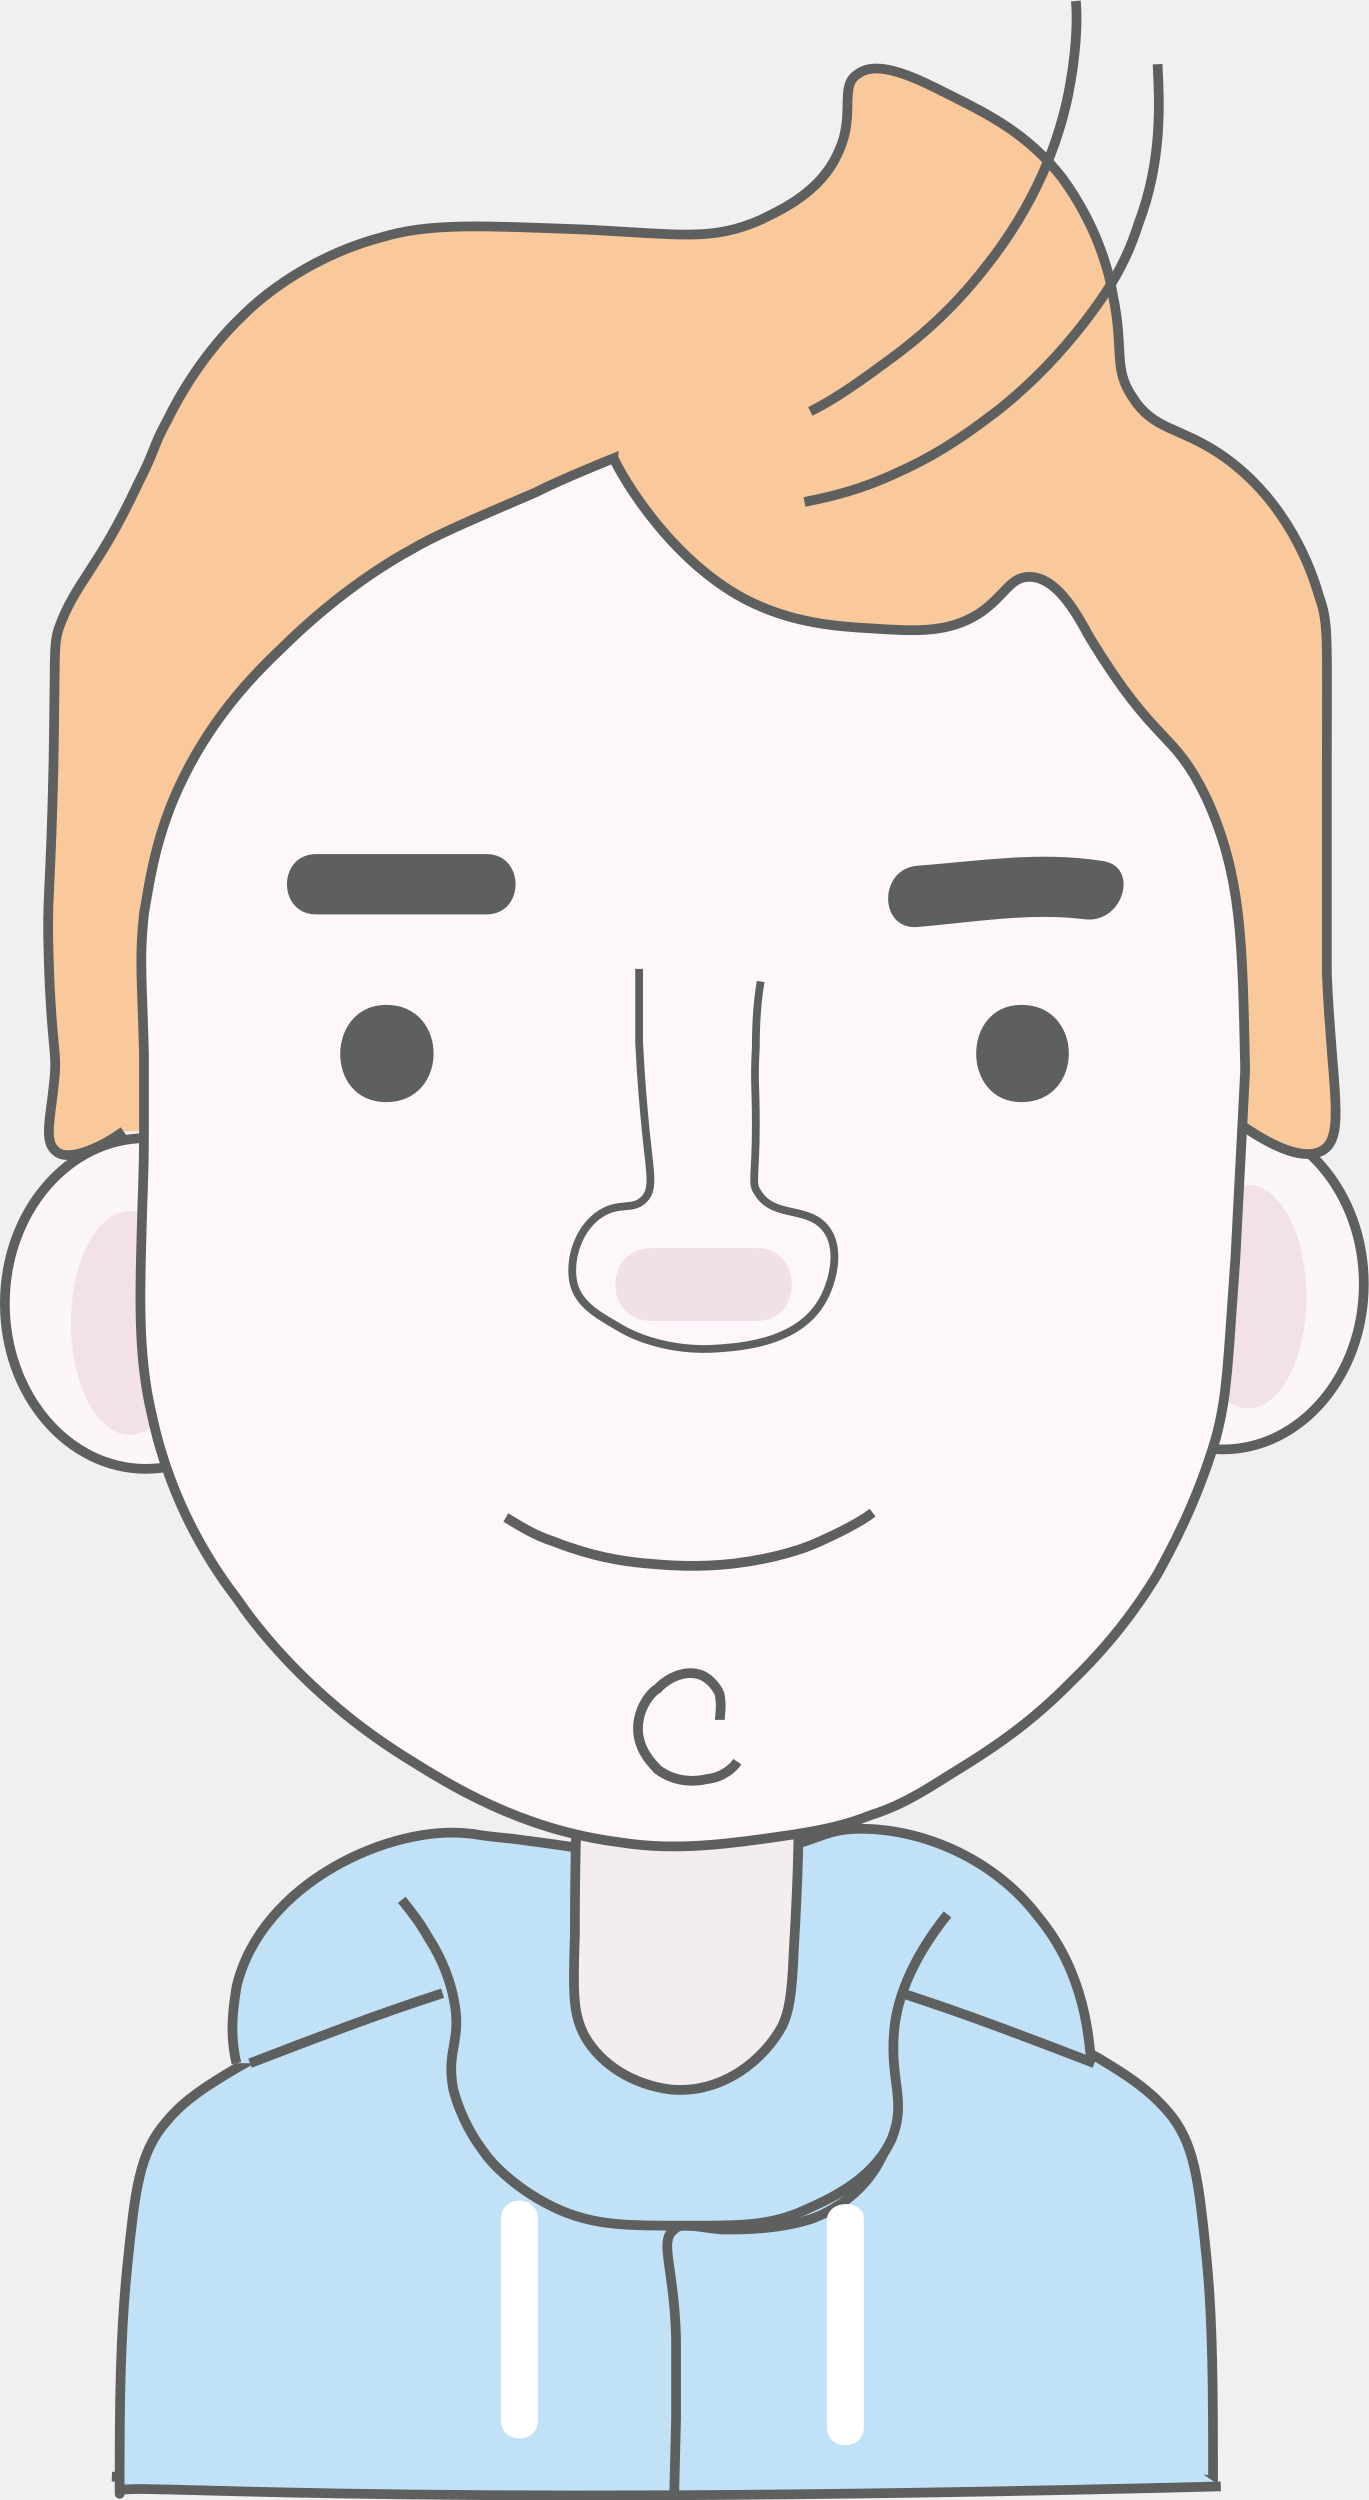
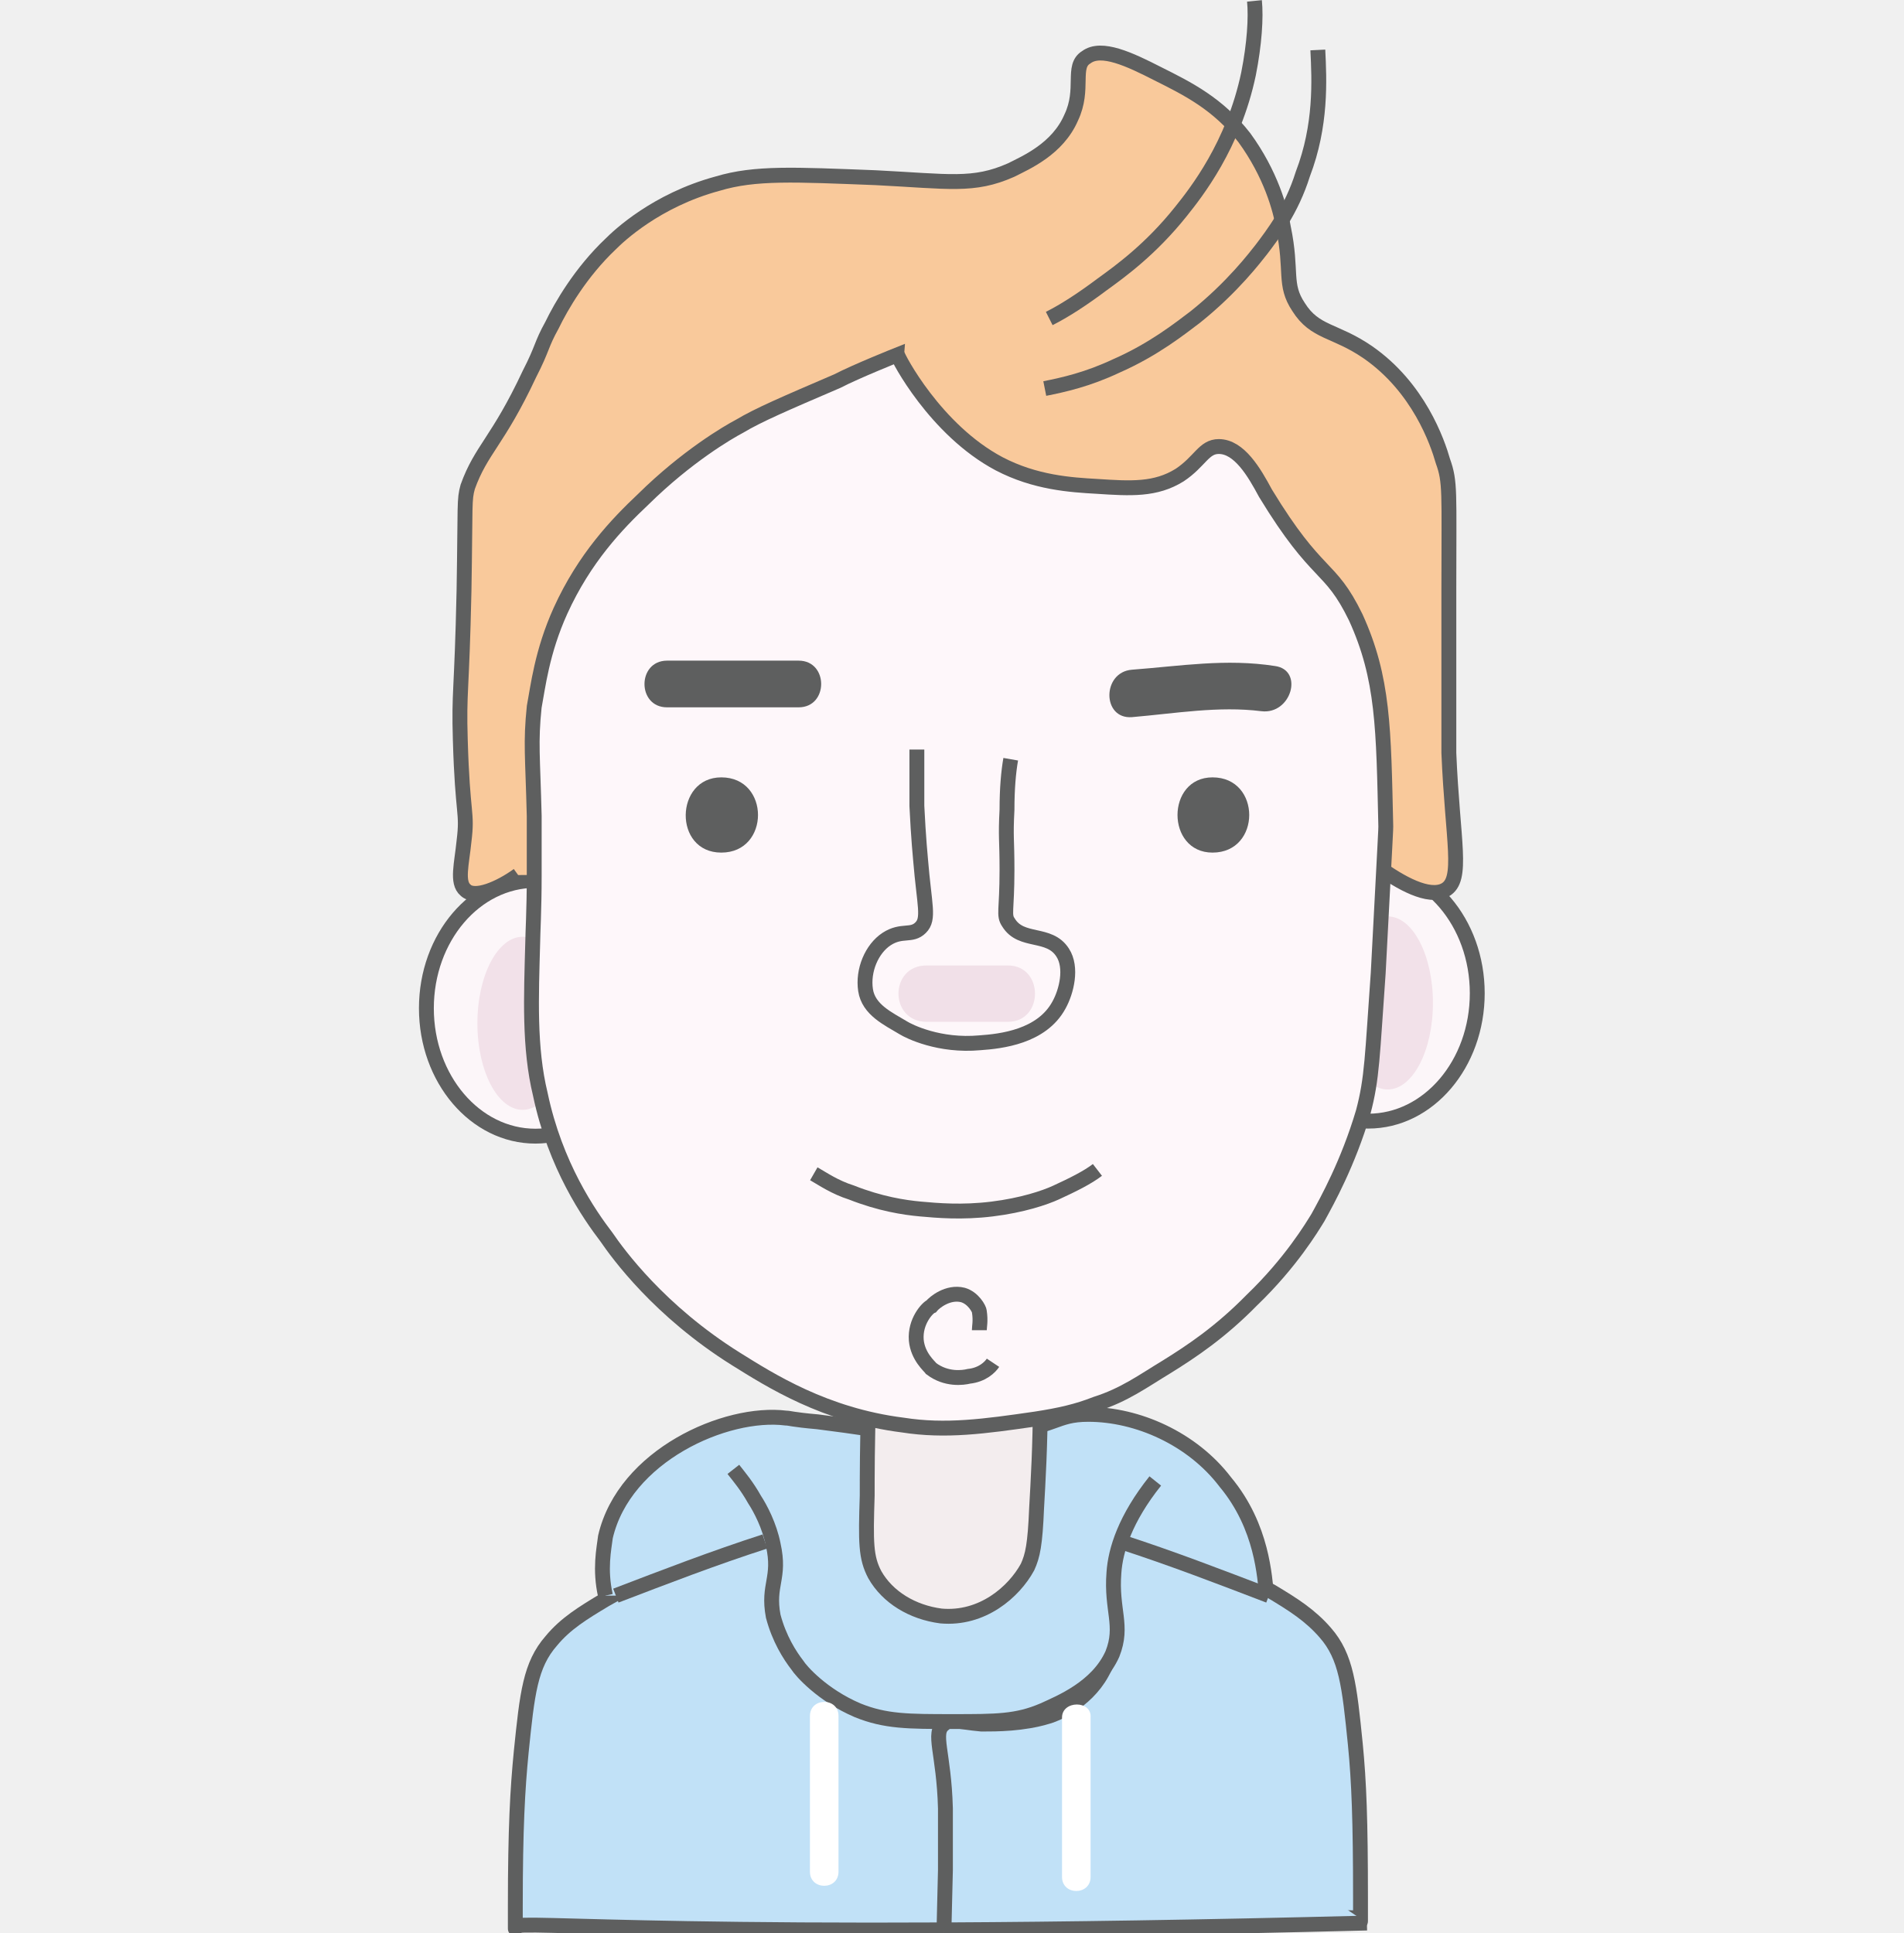
- <svg xmlns="http://www.w3.org/2000/svg" version="1.1" id="Layer_1" x="0px" y="0px" viewBox="570.5 522.2 140.7 257" enable-background="new 570.5 522.2 140.7 257" xml:space="preserve">
+ <svg xmlns="http://www.w3.org/2000/svg" version="1.1" id="Layer_1" x="0px" y="0px" viewBox="0 0 1280 1300" enable-background="new 0 0 1280 1300" xml:space="preserve">
  <g>
    <g>
      <g>
        <g>
          <g>
-             <path fill="#C1E1F7" stroke="#5E5F5F" stroke-miterlimit="10" d="M661,723c5.2,2.8,9.5,4.8,12.5,6c4,1.8,6.2,2.8,9.8,4.7       c3,1.8,5.2,3.2,7.2,5.5c2.8,3.2,3.2,7,4,14.8c0.5,5,0.7,10.2,0.7,20.5c0,1.8,0,3.8,0,2.8c0-1-23.5,1.8-113.2-0.5" />
-             <path fill="#C1E1F7" stroke="#5E5F5F" stroke-miterlimit="10" d="M617,724c-5.2,2.8-9.5,4.7-12.5,6c-4,1.8-6.2,2.8-9.7,4.8       c-3,1.8-5.3,3.2-7.2,5.5c-2.8,3.2-3.2,7-4,14.7c-0.5,5-0.8,10.3-0.8,20.5c0,1.8,0,3.8,0,2.8s23.5,1.8,113.2-0.5" />
+             <path fill="#C1E1F7" stroke="#5E5F5F" stroke-width="10" stroke-miterlimit="10" d="M741.9,1016c26.3,14.2,48.1,24.3,63.2,30.4       c20.2,9.1,31.4,14.2,49.6,23.8c15.2,9.1,26.3,16.2,36.4,27.8c14.2,16.2,16.2,35.4,20.2,74.9c2.5,25.3,3.5,51.6,3.5,103.7       c0,9.1,0,19.2,0,14.2s-118.9,9.1-572.6-2.5" />
+             <path fill="#C1E1F7" stroke="#5E5F5F" stroke-width="10" stroke-miterlimit="10" d="M519.4,1021       c-26.3,14.2-48.1,23.8-63.2,30.4c-20.2,9.1-31.4,14.2-49.1,24.3c-15.2,9.1-26.8,16.2-36.4,27.8c-14.2,16.2-16.2,35.4-20.2,74.4       c-2.5,25.3-4,52.1-4,103.7c0,9.1,0,19.2,0,14.2s118.9,9.1,572.6-2.5" />
          </g>
          <g>
-             <path fill="#C1E1F7" stroke="#5E5F5F" stroke-miterlimit="10" d="M639.8,779c0-0.5,0.2-7.8,0.2-8.2c0-8.2,0-8.2,0-8.2       c-0.2-7.5-1.8-10-0.2-11.2c0.8-0.8,1.8-0.3,5,0c2,0,5.5,0,8.8-1c0.8-0.2,5-1.8,7.2-5.8c2.2-3.8,1-6.5,1.2-11.2       c0.2-3.5,1.5-8.2,5.5-14.2" />
-             <path fill="#C1E1F7" stroke="#5E5F5F" stroke-miterlimit="10" d="M594.8,734.3c-0.8-3.5-0.2-6.2,0-7.8       c2.5-10.8,16-16.8,24-15.8c0.5,0,0.8,0.2,4.2,0.5c5.5,0.7,8.5,1.2,10.5,1.5c6.8,0.7,12,0.2,13.5,0c7.8-0.8,7.5-2.5,12-2.5       c6.5,0,13.8,3.2,18.2,9c5,6,5.2,12.8,5.5,15" />
-             <path fill="#C1E1F7" stroke="#5E5F5F" stroke-miterlimit="10" d="M611.8,717.5c0.8,1,1.8,2.2,2.8,4c0.8,1.2,2,3.5,2.5,6       c1,4.5-0.8,5.3,0,9.5c0.8,3,2.2,5.2,3.2,6.5c0.5,0.8,3.3,4,8,6C632,751,635,751,641,751c5.8,0,8.5,0,12-1.5       c2.2-1,7.2-3,9.2-7.5c1.5-3.8-0.2-5.8,0.2-10.8c0.2-3,1.5-7.2,5.5-12.2" />
+             <path fill="#C1E1F7" stroke="#5E5F5F" stroke-width="10" stroke-miterlimit="10" d="M634.7,1299.2c0-2.5,1-39.5,1-41.5       c0-41.5,0-41.5,0-41.5c-1-37.9-9.1-50.6-1-56.7c4-4,9.1-1.5,25.3,0c10.1,0,27.8,0,44.5-5.1c4-1,25.3-9.1,36.4-29.3       c11.1-19.2,5.1-32.9,6.1-56.7c1-17.7,7.6-41.5,27.8-71.8" />
+             <path fill="#C1E1F7" stroke="#5E5F5F" stroke-width="10" stroke-miterlimit="10" d="M407.1,1073.1c-4-17.7-1-31.4,0-39.5       c12.6-54.6,80.9-85,121.4-79.9c2.5,0,4,1,21.2,2.5c27.8,3.5,43,6.1,53.1,7.6c34.4,3.5,60.7,1,68.3,0       c39.5-4,37.9-12.6,60.7-12.6c32.9,0,69.8,16.2,92.1,45.5c25.3,30.4,26.3,64.7,27.8,75.9" />
+             <path fill="#C1E1F7" stroke="#5E5F5F" stroke-width="10" stroke-miterlimit="10" d="M493.1,988.2c4,5.1,9.1,11.1,14.2,20.2       c4,6.1,10.1,17.7,12.6,30.4c5.1,22.8-4,26.8,0,48.1c4,15.2,11.1,26.3,16.2,32.9c2.5,4,16.7,20.2,40.5,30.4       c18.7,7.6,33.9,7.6,64.2,7.6c29.3,0,43,0,60.7-7.6c11.1-5.1,36.4-15.2,46.5-37.9c7.6-19.2-1-29.3,1-54.6       c1-15.2,7.6-36.4,27.8-61.7" />
          </g>
        </g>
-         <path fill="#C1E1F7" stroke="#5E5F5F" stroke-miterlimit="10" d="M683,734.3c-6.5-2.5-13-5-19.8-7.2" />
-         <path fill="#C1E1F7" stroke="#5E5F5F" stroke-miterlimit="10" d="M596.2,734.3c6.5-2.5,13-5,19.8-7.2" />
+         <path fill="#C1E1F7" stroke="#5E5F5F" stroke-width="10" stroke-miterlimit="10" d="M853.2,1073.1     c-32.9-12.6-65.8-25.3-100.2-36.4" />
+         <path fill="#C1E1F7" stroke="#5E5F5F" stroke-width="10" stroke-miterlimit="10" d="M414.1,1073.1     c32.9-12.6,65.8-25.3,100.2-36.4" />
      </g>
-       <path fill="#F3EDEE" stroke="#5E5F5F" stroke-miterlimit="10" d="M629.8,708c-0.2,6-0.2,10.5-0.2,13c-0.2,6.2-0.2,8.2,1,10.5    c1.7,3,5,5,8.8,5.5c5.5,0.5,9.7-3.2,11.5-6.5c0.7-1.5,1-3,1.2-7.8c0.2-3.5,0.5-8.5,0.5-14.3H652c-7.2-0.2-14.5-0.2-21.8-0.5" />
+       <path fill="#F3EDEE" stroke="#5E5F5F" stroke-width="10" stroke-miterlimit="10" d="M584.1,940.1c-1,30.4-1,53.1-1,65.8    c-1,31.4-1,41.5,5.1,53.1c8.6,15.2,25.3,25.3,44.5,27.8c27.8,2.5,49.1-16.2,58.2-32.9c3.5-7.6,5.1-15.2,6.1-39.5    c1-17.7,2.5-43,2.5-72.3h-3c-36.4-1-73.3-1-110.3-2.5" />
      <g>
-         <ellipse fill="#FCF6F9" stroke="#5E5F5F" stroke-miterlimit="10" cx="585.5" cy="656.2" rx="14.5" ry="17" />
-         <ellipse fill="#FCF6F9" stroke="#5E5F5F" stroke-miterlimit="10" cx="696.2" cy="654.2" rx="14.5" ry="17" />
-         <ellipse fill="#F2E1E9" cx="698.8" cy="655.5" rx="6" ry="11.5" />
-         <ellipse fill="#F2E1E9" cx="583.8" cy="658.2" rx="6" ry="11.5" />
-         <path fill="#F9C99B" stroke="#5E5F5F" stroke-miterlimit="10" d="M583.2,638.5c-2.5,1.8-5.8,3.2-7,2c-1.2-1-0.5-3.5-0.2-6.5     c0.5-4-0.2-3.2-0.5-13.5c-0.2-6.5,0.2-6,0.5-19.8c0.2-11.7,0-12,0.5-13.8c1.8-5,4-6,8.2-15c1.8-3.5,1.5-3.8,3-6.5     c1.2-2.5,3.8-7,7.8-10.8c1-1,6-5.8,14.2-8c5-1.5,10.2-1.2,21-0.8c9.8,0.5,13,1.2,18-1c2-1,6.2-2.8,8-7c1.8-3.8,0-6.8,2-8     c2-1.5,5.8,0.3,9.5,2.2c4,2,8,4,11.5,8.5c3.5,4.8,4.8,9.5,5.2,12c1.2,5.8,0,7.5,2,10.5c2.2,3.5,4.8,3,9.2,6     c6.8,4.7,9.3,12,10,14.5c1,2.8,0.8,4,0.8,17c0,14.2,0,21.2,0,21.8c0.5,11.8,2,16.8-0.5,18.2c-2.2,1.2-6-1-8.8-3" />
-         <path fill="#FEF7FA" stroke="#5E5F5F" stroke-miterlimit="10" d="M652,710.8c3.2-0.5,5.5-1,8-2c3.8-1.2,6.2-3,9.5-5     c3.2-2,7-4.5,11.2-8.8c5.2-5,8-9.7,8.8-11c1.2-2.2,4-7.2,6-14c1.2-4.5,1.2-7.5,2-18.5c1-19.2,1-19,1-19.5     c-0.3-13-0.3-19.7-4-27.8c-3.5-7.2-5-5-12-16.5c-1.5-2.8-3.5-6.2-6.2-6.2c-2,0-2.5,2-5.2,3.8c-3.2,2-6.5,1.8-11,1.5     c-3.5-0.2-8.2-0.5-13-3c-8.5-4.5-13.5-14.2-13.5-14.5c0,0-5.5,2.2-8,3.5c-7,3-10.5,4.5-13,6c-1.5,0.8-7,4-12.8,9.7     c-3.5,3.3-7.8,7.8-11,14.8c-2.5,5.5-3,10.2-3.5,12.8c-0.5,4.8-0.2,6.5,0,14.5c0,0.8,0,4,0,8c0,4.5-0.2,7.8-0.2,8.8     c-0.2,7.3-0.5,14,1,20.2c2,9.5,6.5,16,8.8,19c1.5,2.2,7,9.8,17.2,16.2c4.5,2.8,11.8,7.5,22.2,8.8     C640,712.5,645.2,711.8,652,710.8z" />
+         <ellipse fill="#FCF6F9" stroke="#5E5F5F" stroke-width="10" stroke-miterlimit="10" cx="360" cy="678.1" rx="73.3" ry="86" />
+         <ellipse fill="#FCF6F9" stroke="#5E5F5F" stroke-width="10" stroke-miterlimit="10" cx="920" cy="668" rx="73.3" ry="86" />
+         <ellipse fill="#F2E1E9" cx="933.1" cy="674.5" rx="30.4" ry="58.2" />
+         <ellipse fill="#F2E1E9" cx="351.4" cy="688.2" rx="30.4" ry="58.2" />
+         <path fill="#F9C99B" stroke="#5E5F5F" stroke-width="10" stroke-miterlimit="10" d="M348.4,588.5c-12.6,9.1-29.3,16.2-35.4,10.1     c-6.1-5.1-2.5-17.7-1-32.9c2.5-20.2-1-16.2-2.5-68.3c-1-32.9,1-30.4,2.5-100.2c1-59.2,0-60.7,2.5-69.8     c9.1-25.3,20.2-30.4,41.5-75.9c9.1-17.7,7.6-19.2,15.2-32.9c6.1-12.6,19.2-35.4,39.5-54.6c5.1-5.1,30.4-29.3,71.8-40.5     c25.3-7.6,51.6-6.1,106.2-4c49.6,2.5,65.8,6.1,91.1-5.1c10.1-5.1,31.4-14.2,40.5-35.4c9.1-19.2,0-34.4,10.1-40.5     c10.1-7.6,29.3,1.5,48.1,11.1c20.2,10.1,40.5,20.2,58.2,43c17.7,24.3,24.3,48.1,26.3,60.7c6.1,29.3,0,37.9,10.1,53.1     c11.1,17.7,24.3,15.2,46.5,30.4c34.4,23.8,47,60.7,50.6,73.3c5.1,14.2,4,20.2,4,86c0,71.8,0,107.2,0,110.3     c2.5,59.7,10.1,85-2.5,92.1c-11.1,6.1-30.4-5.1-44.5-15.2" />
+         <path fill="#FEF7FA" stroke="#5E5F5F" stroke-width="10" stroke-miterlimit="10" d="M696.4,954.3c16.2-2.5,27.8-5.1,40.5-10.1     c19.2-6.1,31.4-15.2,48.1-25.3c16.2-10.1,35.4-22.8,56.7-44.5c26.3-25.3,40.5-49.1,44.5-55.6c6.1-11.1,20.2-36.4,30.4-70.8     c6.1-22.8,6.1-37.9,10.1-93.6c5.1-97.1,5.1-96.1,5.1-98.6c-1.5-65.8-1.5-99.6-20.2-140.6c-17.7-36.4-25.3-25.3-60.7-83.5     c-7.6-14.2-17.7-31.4-31.4-31.4c-10.1,0-12.6,10.1-26.3,19.2c-16.2,10.1-32.9,9.1-55.6,7.6c-17.7-1-41.5-2.5-65.8-15.2     c-43-22.8-68.3-71.8-68.3-73.3c0,0-27.8,11.1-40.5,17.7c-35.4,15.2-53.1,22.8-65.8,30.4c-7.6,4-35.4,20.2-64.7,49.1     c-17.7,16.7-39.5,39.5-55.6,74.9c-12.6,27.8-15.2,51.6-17.7,64.7c-2.5,24.3-1,32.9,0,73.3c0,4,0,20.2,0,40.5     c0,22.8-1,39.5-1,44.5c-1,36.9-2.5,70.8,5.1,102.2c10.1,48.1,32.9,80.9,44.5,96.1c7.6,11.1,35.4,49.6,87,81.9     c22.8,14.2,59.7,37.9,112.3,44.5C635.7,962.9,662,959.3,696.4,954.3z" />
      </g>
    </g>
-     <path fill="none" stroke="#5E5F5F" stroke-miterlimit="10" d="M653.2,573.8c2.5-0.5,5.7-1.2,9.5-3c5-2.2,8.5-5,10.5-6.5   c5-4,8-8,8.8-9c1.5-2,4-5.2,5.5-10c2.5-6.5,2.2-12.5,2-16.5" />
-     <path fill="none" stroke="#5E5F5F" stroke-miterlimit="10" d="M653.8,564.5c2-1,4.3-2.5,7-4.5c2.5-1.8,6.5-4.7,10.5-9.7   c2-2.5,7-8.8,9-18.3c0.8-4,1-7.5,0.8-9.7" />
-     <path fill="none" stroke="#5E5F5F" stroke-miterlimit="10" d="M622.5,678.2c1.2,0.7,2.8,1.8,5,2.5c3.8,1.5,7,2,9.2,2.2   c2.2,0.2,5.5,0.5,9.5,0c4-0.5,7-1.5,8.5-2.2c2.2-1,4.2-2,5.5-3" />
-     <path fill="none" stroke="#5E5F5F" stroke-miterlimit="10" d="M644.5,699c0-0.5,0.2-1.2,0-2.5c0-0.3-0.8-1.8-2.2-2.2   c-2-0.5-3.8,1-4.2,1.5c-0.5,0.2-2.2,2-2,4.5c0.2,2.2,1.8,3.5,2,3.8c2,1.5,4.2,1.2,5,1c1.8-0.2,2.8-1.2,3.2-1.8" />
+     <path fill="none" stroke="#5E5F5F" stroke-width="10" stroke-miterlimit="10" d="M702.5,261.3c12.6-2.5,28.8-6.1,48.1-15.2   c25.3-11.1,43-25.3,53.1-32.9c25.3-20.2,40.5-40.5,44.5-45.5c7.6-10.1,20.2-26.3,27.8-50.6c12.6-32.9,11.1-63.2,10.1-83.5" />
+     <path fill="none" stroke="#5E5F5F" stroke-width="10" stroke-miterlimit="10" d="M705.5,214.2c10.1-5.1,21.8-12.6,35.4-22.8   c12.6-9.1,32.9-23.8,53.1-49.1c10.1-12.6,35.4-44.5,45.5-92.6c4-20.2,5.1-37.9,4-49.1" />
+     <path fill="none" stroke="#5E5F5F" stroke-width="10" stroke-miterlimit="10" d="M547.2,789.4c6.1,3.5,14.2,9.1,25.3,12.6   c19.2,7.6,35.4,10.1,46.5,11.1s27.8,2.5,48.1,0s35.4-7.6,43-11.1c11.1-5.1,21.2-10.1,27.8-15.2" />
+     <g display="none">
+       <g display="inline">
+         <g>
+           <path fill="#F9C99B" d="M419.7,790c1-1,2.5-2.5,4-4c6-6-4-15.1-9-9c-1,1-2.5,2.5-4,3.5C404.6,788,413.2,796.6,419.7,790      L419.7,790z" />
+         </g>
+       </g>
+       <g display="inline">
+         <g>
+           <path fill="#F9C99B" d="M449.8,814.2c1-5,4-9,6-11.1c5-6-6-12.6-11.1-6c-4,5-6,10-7.5,15.1C436.3,818.2,447.3,821.7,449.8,814.2      L449.8,814.2z" />
+         </g>
+       </g>
+       <g display="inline">
+         <g>
+           <path fill="#F9C99B" d="M461.4,845.3c2.5-4,5-7.5,9-11.1c5-6-4-15.1-9-9c-4,4-7.5,9-10,14.1      C446.3,845.3,457.4,851.8,461.4,845.3L461.4,845.3z" />
+         </g>
+       </g>
+       <g display="inline">
+         <g>
+           <path fill="#F9C99B" d="M495,879.5c5-11.1,9-24.1,14.1-35.2c2.5-7.5-9-11.1-12.6-3.5c-5,11.1-9,24.1-14.1,35.2      C480,883.5,492.5,885.5,495,879.5L495,879.5z" />
+         </g>
+       </g>
+       <g display="inline">
+         <g>
+           <path fill="#F9C99B" d="M533.7,884.5c0-7.5,0-16.1,0-24.1s-12.6-7.5-12.6,0s0,16.1,0,24.1C521.2,892.5,533.7,892,533.7,884.5      L533.7,884.5z" />
+         </g>
+       </g>
+       <g display="inline">
+         <g>
+           <path fill="#F9C99B" d="M556.8,909.6c1-11.1,2.5-22.6,4-34.2c1-7.5-11.1-7.5-12.6,0c-1,11.1-2.5,22.6-4,34.2      C542.8,917.1,555.3,917.1,556.8,909.6L556.8,909.6z" />
+         </g>
+       </g>
+       <g display="inline">
+         <g>
+           <path fill="#F9C99B" d="M584,914.6c5-6,9-11.1,12.6-19.1c4-7.5-7.5-14.1-11.1-6c-2.5,6-6,11.1-10,16.1      C568.9,912.1,577.9,920.6,584,914.6L584,914.6z" />
+         </g>
+       </g>
+       <g display="inline">
+         <g>
+           <path fill="#F9C99B" d="M628.2,927.2c2.5-7.5,4-15.1,4-24.1c0-7.5-12.6-7.5-12.6,0s-1,14.1-4,20.1      C614.1,932.2,627.2,935.7,628.2,927.2L628.2,927.2z" />
+         </g>
+       </g>
+       <g display="inline">
+         <g>
+           <path fill="#F9C99B" d="M672.4,930.7c0-7.5,0-15.1-1-21.1c0-7.5-12.6-7.5-12.6,0s0,15.1,1,21.1      C659.3,939.7,672.4,939.7,672.4,930.7L672.4,930.7z" />
+         </g>
+       </g>
+       <g display="inline">
+         <g>
+           <path fill="#F9C99B" d="M706,918.6c1-6,4-12.6,5-20.1c2.5-7.5-10-11.1-12.6-4c-1,6-4,12.6-5,20.1      C692.5,923.7,703.5,927.2,706,918.6L706,918.6z" />
+         </g>
+       </g>
+       <g display="inline">
+         <g>
+           <path fill="#F9C99B" d="M746.2,903.6c0-7.5,0-14.1,0-21.6s-12.6-7.5-12.6,0s0,14.1,0,21.6S746.2,910.6,746.2,903.6L746.2,903.6z      " />
+         </g>
+       </g>
+       <g display="inline">
+         <g>
+           <path fill="#F9C99B" d="M771.3,893.5c-1.5-5-1.5-11.1-2.5-16.1c-1-7.5-14.1-7.5-12.6,0c1,5,1,11.1,2.5,16.1      C758.8,900.6,771.3,900.6,771.3,893.5L771.3,893.5z" />
+         </g>
+       </g>
+       <g display="inline">
+         <g>
+           <path fill="#F9C99B" d="M792.9,875.4c-1-5-4-10-5-15.1c-2.5-7.5-15.1-4-12.6,4c1,5,4,10,5,15.1      C783.9,887,796.4,884.5,792.9,875.4L792.9,875.4z" />
+         </g>
+       </g>
+       <g display="inline">
+         <g>
+           <path fill="#F9C99B" d="M809,859.4c0-5-1.5-10-1.5-16.1c-1-7.5-14.1-7.5-12.6,0c0,5,1.5,10,1.5,16.1      C797.9,866.9,810,866.9,809,859.4L809,859.4z" />
+         </g>
+       </g>
+       <g display="inline">
+         <g>
+           <path fill="#F9C99B" d="M830.1,835.2c-1-5-4-10-6-15.1c-4-7.5-15.1-1.5-11.1,6c2.5,3.5,4,7.5,5,12.6      C820,846.8,831.6,843.3,830.1,835.2L830.1,835.2z" />
+         </g>
+       </g>
+       <g display="inline">
+         <g>
+           <path fill="#F9C99B" d="M855.2,818.2c-1-3.5-4-6-5-10c-3.5-7.5-15.1-1.5-11.1,6c1.5,3.5,4,6,5,10      C848.2,830.2,859.2,824.2,855.2,818.2L855.2,818.2z" />
+         </g>
+       </g>
+       <g display="inline">
+         <g>
+           <path fill="#F9C99B" d="M777.9,724.7c-5-10-9-19.1-12.6-29.1c-2.5-7.5-15.1-4-12.6,4c3.5,11.1,9,22.6,14.1,32.7      C771.3,738.8,781.4,731.3,777.9,724.7L777.9,724.7z" />
+         </g>
+       </g>
+       <g display="inline">
+         <g>
+           <path fill="#F9C99B" d="M746.2,734.8c-4-9-7.5-17.6-10-27.6c-1-7.5-14.1-5-12.6,4c2.5,10,6,21.6,11.1,30.1      C738.7,748.9,749.7,742.8,746.2,734.8L746.2,734.8z" />
+         </g>
+       </g>
+       <g display="inline">
+         <g>
+           <path fill="#F9C99B" d="M714.6,746.3c-5-9-7.5-19.1-10-27.6c-1-7.5-14.1-5-12.6,4c2.5,11.1,6,21.1,11.1,31.1      C707.5,759.9,718.6,753.9,714.6,746.3L714.6,746.3z" />
+         </g>
+       </g>
+       <g display="inline">
+         <g>
+           <path fill="#F9C99B" d="M668.3,752.9c0-10,0-19.1-3.5-29.1c-2.5-7.5-14.1-5-12.6,4c2.5,9,3.5,16.1,2.5,25.1      C655.8,759.9,668.3,759.9,668.3,752.9L668.3,752.9z" />
+         </g>
+       </g>
+       <g display="inline">
+         <g>
+           <path fill="#F9C99B" d="M634.2,749.9c0-9,0-16.1,0-25.1c0-7.5-12.6-7.5-12.6,0c0,9,0,16.1,0,25.1      C622.1,757.9,634.2,757.9,634.2,749.9L634.2,749.9z" />
+         </g>
+       </g>
+       <g display="inline">
+         <g>
+           <path fill="#F9C99B" d="M593,751.4c0-11.1,1-22.6,4-34.2c1.5-7.5-10-11.1-12.6-4c-2.5,12.6-4,25.1-5,36.2      C580.4,758.9,593,758.9,593,751.4L593,751.4z" />
+         </g>
+       </g>
+       <g display="inline">
+         <g>
+           <path fill="#F9C99B" d="M531.7,736.3c6-2.5,10-7.5,14.1-11.1c5-5,11.1-10,17.6-14.1c6.5-4,0-15.1-6-11.1s-11.1,7.5-16.1,12.6      c-5,5-9,10-15.1,12.6C517.7,728.8,523.7,739.8,531.7,736.3L531.7,736.3z" />
+         </g>
+       </g>
+     </g>
+     <path fill="none" stroke="#5E5F5F" stroke-width="10" stroke-miterlimit="10" d="M658.5,894.6c0-2.5,1-6.1,0-12.6   c0-1.5-4-9.1-11.1-11.1c-10.1-2.5-19.2,5.1-21.2,7.6c-2.5,1-11.1,10.1-10.1,22.8c1,11.1,9.1,17.7,10.1,19.2   c10.1,7.6,21.2,6.1,25.3,5.1c9.1-1,14.2-6.1,16.2-9.1" />
    <g>
      <g>
-         <path fill="#F1E0E8" d="M637.5,658c3.5,0,7.2,0,10.8,0c4.8,0,4.8-7.5,0-7.5c-3.5,0-7.2,0-10.8,0C632.5,650.5,632.5,658,637.5,658     L637.5,658z" />
+         <path fill="#F1E0E8" d="M623.1,687.2c17.7,0,36.4,0,54.6,0c24.3,0,24.3-37.9,0-37.9c-17.7,0-36.4,0-54.6,0     C597.8,649.2,597.8,687.2,623.1,687.2L623.1,687.2z" />
      </g>
    </g>
    <g>
      <g>
        <g>
-           <path fill="#5E5F5F" d="M664.8,617.5c5.8-0.5,11.5-1.5,17.2-0.8c4,0.5,5.7-5.5,1.8-6c-6.5-1-12.5,0-19,0.5      C660.8,611.5,660.8,617.8,664.8,617.5L664.8,617.5z" />
+           <path fill="#5E5F5F" d="M761.1,482.3c29.3-2.5,58.2-7.6,87-4c20.2,2.5,28.8-27.8,9.1-30.4c-32.9-5.1-63.2,0-96.1,2.5      C740.9,452,740.9,483.8,761.1,482.3L761.1,482.3z" />
        </g>
      </g>
      <g>
        <g>
-           <path fill="#5E5F5F" d="M603,616.2c5.8,0,11.8,0,17.5,0c4,0,4-6.2,0-6.2c-5.8,0-11.8,0-17.5,0C599,610,599,616.2,603,616.2      L603,616.2z" />
+           <path fill="#5E5F5F" d="M448.5,475.7c29.3,0,59.7,0,88.5,0c20.2,0,20.2-31.4,0-31.4c-29.3,0-59.7,0-88.5,0      C428.3,444.4,428.3,475.7,448.5,475.7L448.5,475.7z" />
        </g>
      </g>
      <g>
        <g>
-           <path fill="#5E5F5F" d="M675.5,635.5c6.5,0,6.5-10,0-10C669.3,625.5,669.3,635.5,675.5,635.5L675.5,635.5z" />
+           <path fill="#5E5F5F" d="M815.3,573.4c32.9,0,32.9-50.6,0-50.6C783.9,522.8,783.9,573.4,815.3,573.4L815.3,573.4z" />
        </g>
      </g>
      <g>
        <g>
-           <path fill="#5E5F5F" d="M610.2,635.5c6.5,0,6.5-10,0-10C604,625.5,603.8,635.5,610.2,635.5L610.2,635.5z" />
+           <path fill="#5E5F5F" d="M485,573.4c32.9,0,32.9-50.6,0-50.6C453.6,522.8,452.6,573.4,485,573.4L485,573.4z" />
        </g>
      </g>
    </g>
-     <path fill="none" stroke="#5E5F5F" stroke-width="0.8" stroke-miterlimit="10" d="M636.2,621.8c0,1.8,0,4.2,0,7.5   c0.2,4.2,0.5,7.2,0.5,7.2c0.5,6,1.2,7.8,0,9s-2.5,0.2-4.5,1.5s-3.2,4.2-2.8,6.8s3,3.8,5,5c0.8,0.5,4.8,2.5,10.2,2   c2.8-0.2,8.2-0.8,10.5-5c1-1.8,1.8-5,0.5-7c-1.8-2.8-5.5-1.2-7.2-4c-0.7-1-0.2-1.5-0.2-7c0-4.2-0.2-4.2,0-8c0-2.8,0.2-5,0.5-6.7" />
+     <path fill="none" stroke="#5E5F5F" stroke-width="10" stroke-miterlimit="10" d="M616.5,504.1c0,9.1,0,21.2,0,37.9   c1,21.2,2.5,36.4,2.5,36.4c2.5,30.4,6.1,39.5,0,45.5c-6.1,6.1-12.6,1-22.8,7.6c-10.1,6.6-16.2,21.2-14.2,34.4s15.2,19.2,25.3,25.3   c4,2.5,24.3,12.6,51.6,10.1c14.2-1,41.5-4,53.1-25.3c5.1-9.1,9.1-25.3,2.5-35.4c-9.1-14.2-27.8-6.1-36.4-20.2   c-3.5-5.1-1-7.6-1-35.4c0-21.2-1-21.2,0-40.5c0-14.2,1-25.3,2.5-33.9" />
    <g>
      <g>
-         <path fill="#FFFFFF" d="M655.5,750.5c0,7,0,14.2,0,21.2c0,2.5,3.8,2.5,3.8,0c0-7,0-14.3,0-21.2     C659.5,748.2,655.5,748.2,655.5,750.5L655.5,750.5z" />
+         <path fill="#FFFFFF" d="M714.1,1155.1c0,35.4,0,71.8,0,107.2c0,12.6,19.2,12.6,19.2,0c0-35.4,0-72.3,0-107.2     C734.3,1143.4,714.1,1143.4,714.1,1155.1L714.1,1155.1z" />
      </g>
    </g>
    <g>
      <g>
-         <path fill="#FFFFFF" d="M622,750.3c0,7,0,13.8,0,20.7c0,2.5,3.8,2.5,3.8,0c0-7,0-13.8,0-20.7C625.8,747.8,622,747.8,622,750.3     L622,750.3z" />
+         <path fill="#FFFFFF" d="M544.6,1154.1c0,35.4,0,69.8,0,104.7c0,12.6,19.2,12.6,19.2,0c0-35.4,0-69.8,0-104.7     C563.9,1141.4,544.6,1141.4,544.6,1154.1L544.6,1154.1z" />
      </g>
    </g>
  </g>
</svg>
